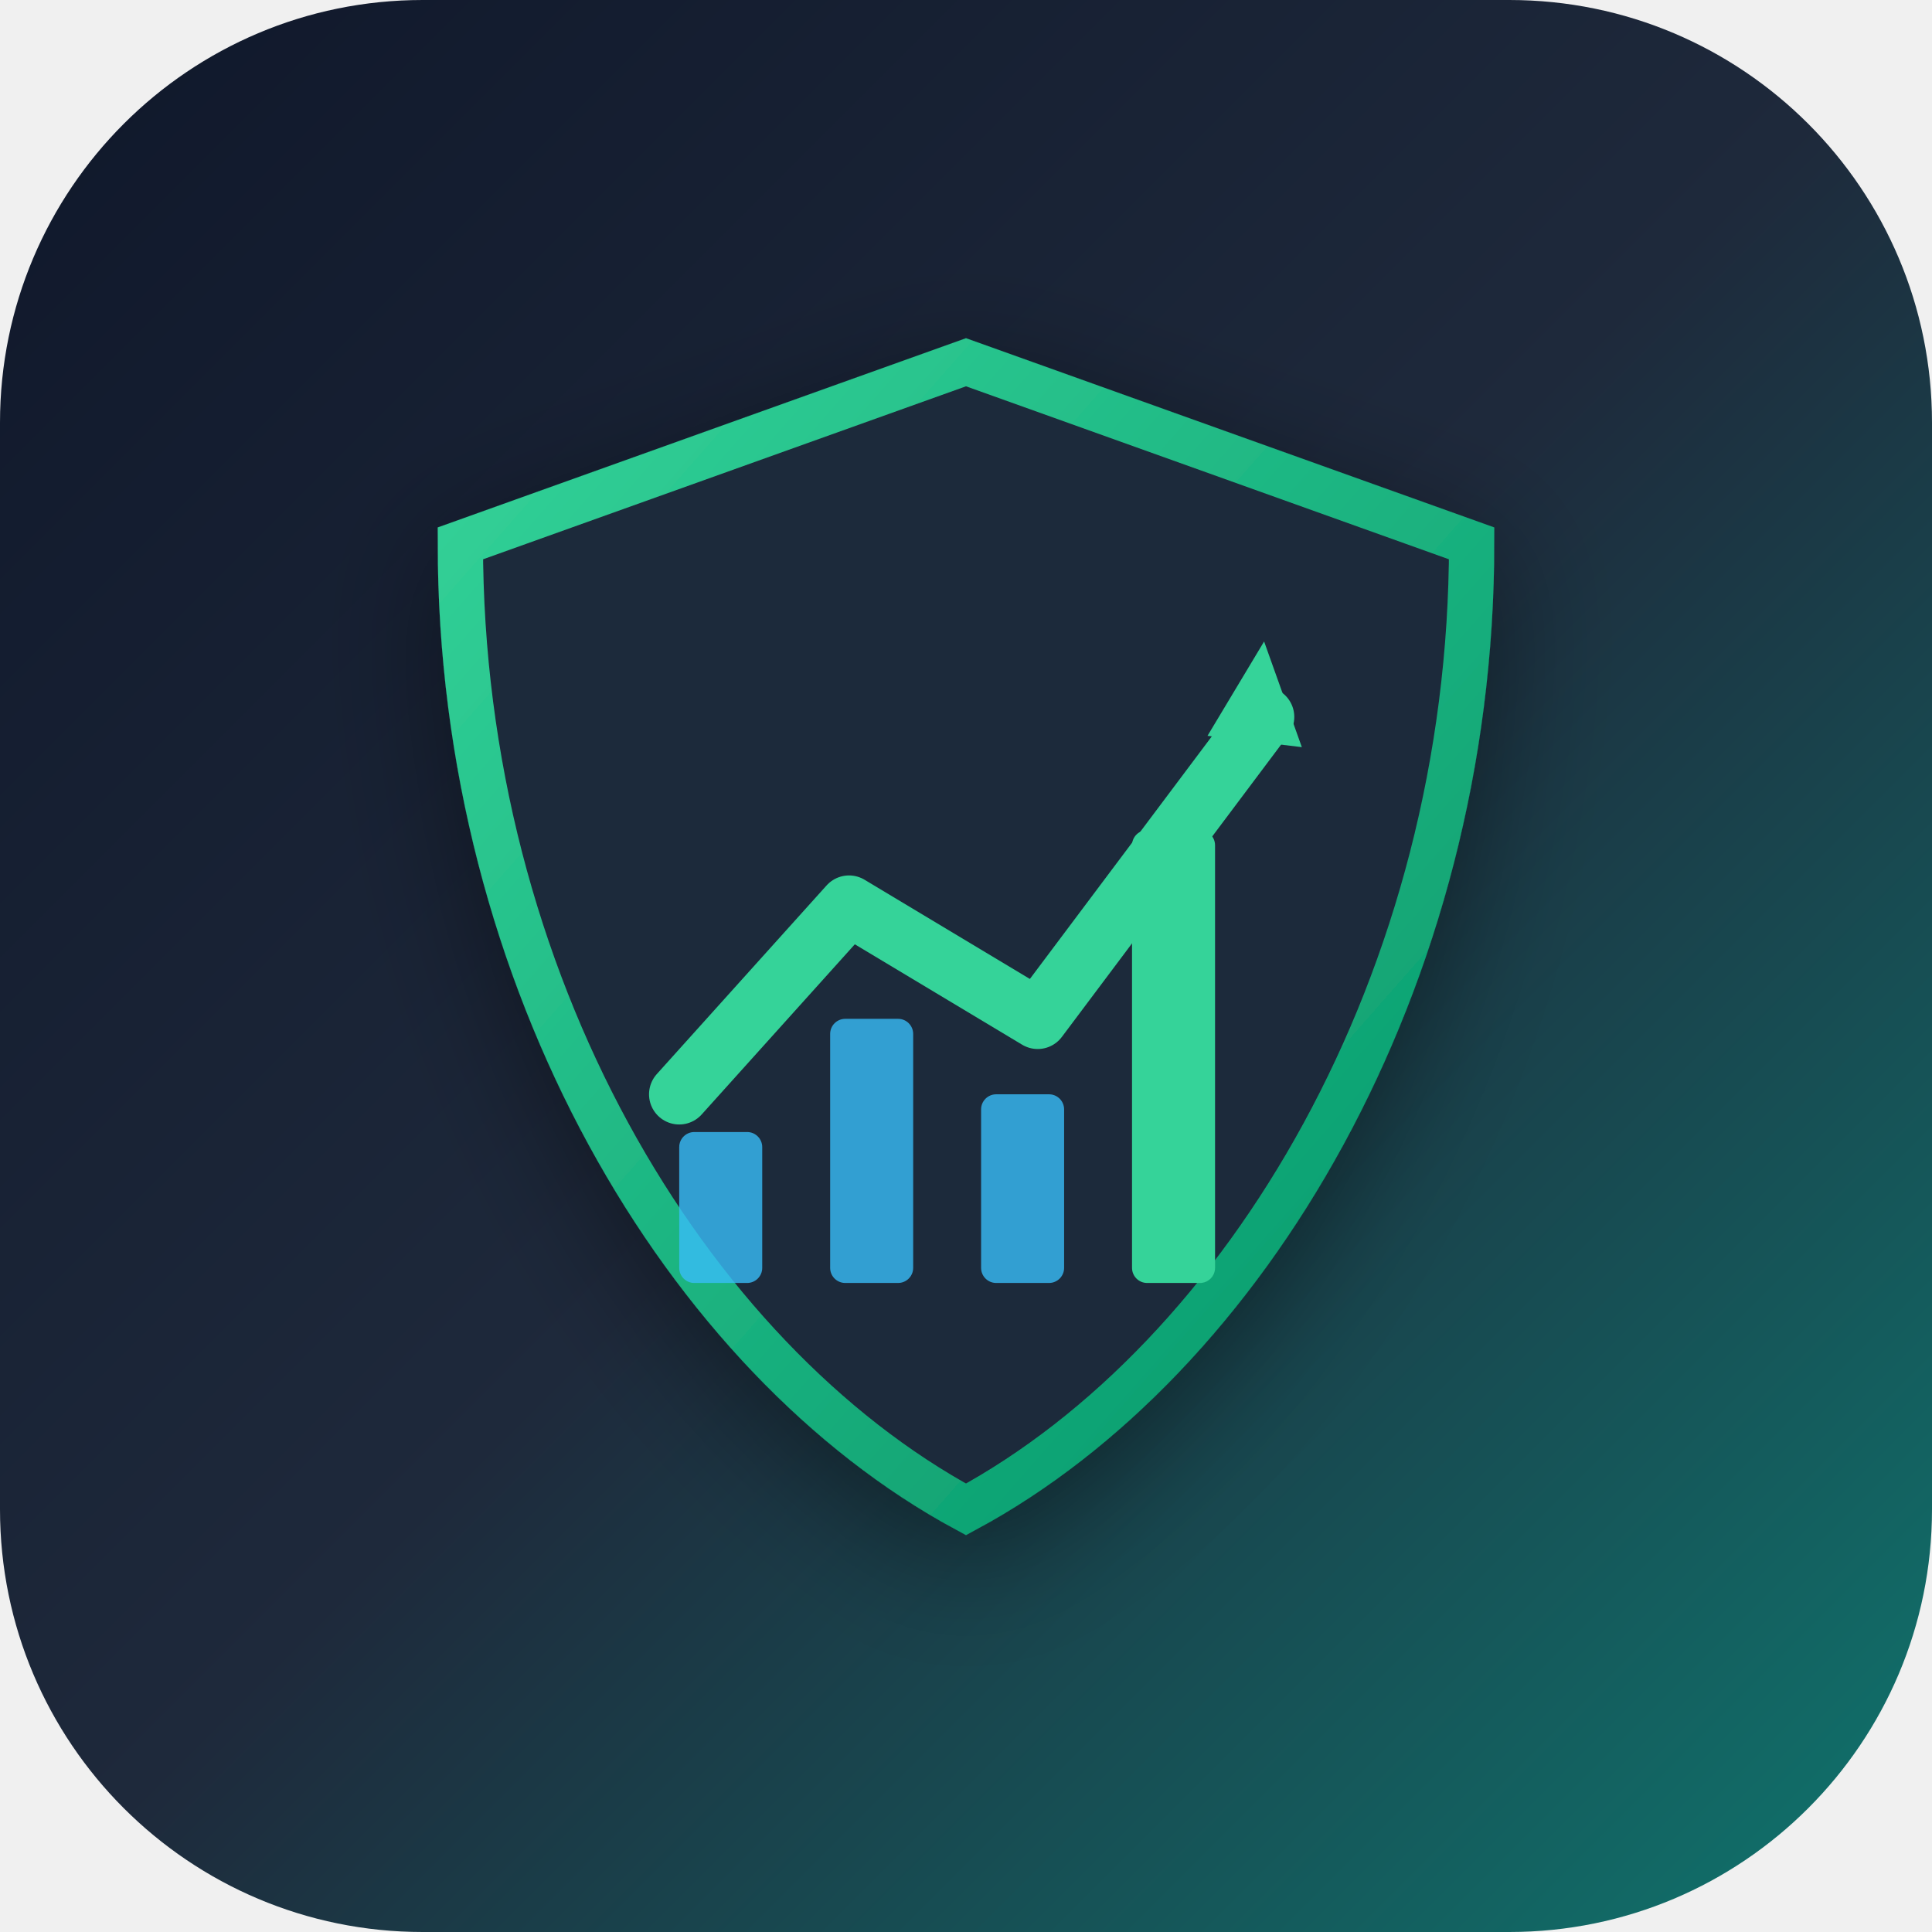
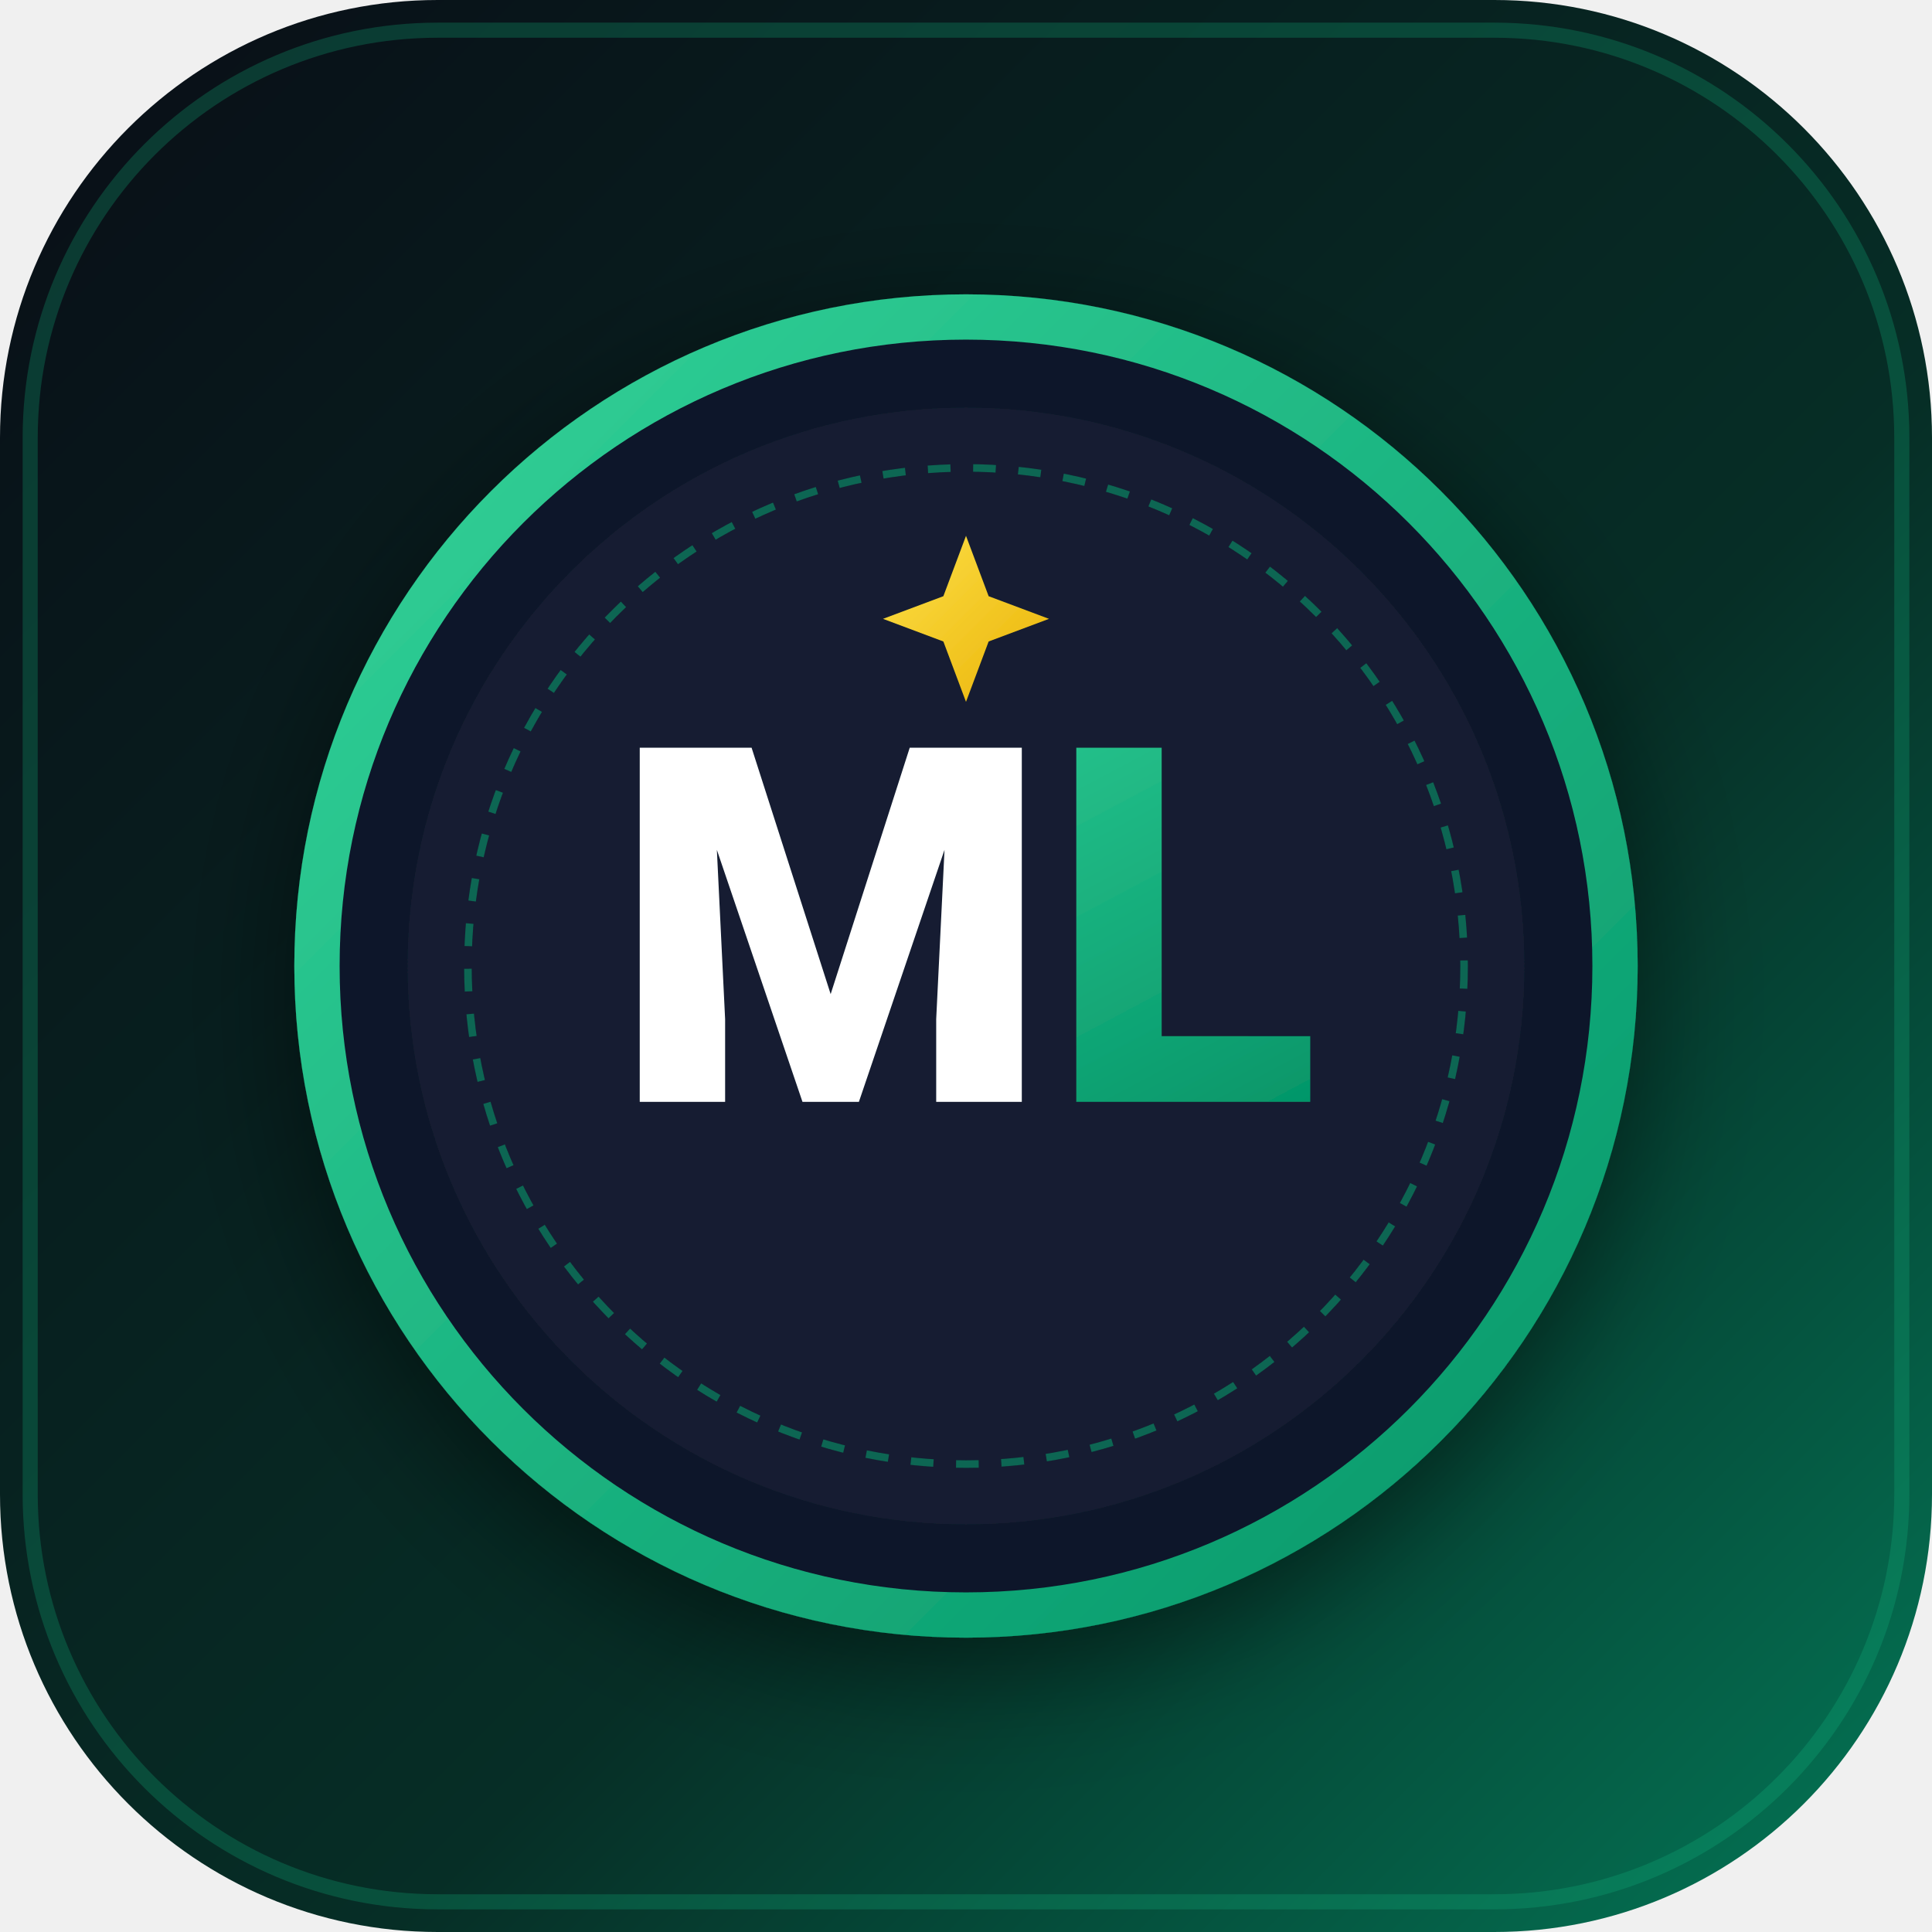
<svg xmlns="http://www.w3.org/2000/svg" viewBox="0 0 512 512" width="512" height="512">
  <defs>
    <linearGradient id="bg" x1="0%" y1="0%" x2="100%" y2="100%">
-       <stop offset="0%" stop-color="#0f172a" />
-       <stop offset="50%" stop-color="#1e293b" />
-       <stop offset="100%" stop-color="#0f766e" />
+       <stop offset="0%" stop-color="#090d16" />
+       <stop offset="60%" stop-color="#062e26" />
+       <stop offset="100%" stop-color="#047857" />
    </linearGradient>
-     <linearGradient id="gold" x1="0%" y1="0%" x2="100%" y2="100%">
+     <linearGradient id="emeraldGrad" x1="0%" y1="0%" x2="100%" y2="100%">
      <stop offset="0%" stop-color="#34d399" />
      <stop offset="100%" stop-color="#059669" />
    </linearGradient>
+     <linearGradient id="goldGrad" x1="0%" y1="0%" x2="100%" y2="100%">
+       <stop offset="0%" stop-color="#fde047" />
+       <stop offset="100%" stop-color="#eab308" />
+     </linearGradient>
    <filter id="shadow" x="-20%" y="-20%" width="140%" height="140%">
-       <feDropShadow dx="0" dy="8" stdDeviation="16" flood-color="#000000" flood-opacity="0.4" />
+       <feDropShadow dx="0" dy="8" stdDeviation="16" flood-color="#000000" flood-opacity="0.5" />
    </filter>
  </defs>
-   <rect width="512" height="512" rx="112" fill="url(#bg)" />
+   <rect width="512" height="512" rx="116" fill="url(#bg)" />
+   <rect x="8" y="8" width="496" height="496" rx="108" fill="none" stroke="#10b981" stroke-opacity="0.25" stroke-width="4" />
  <g filter="url(#shadow)">
-     <path d="M 256 96 L 390 144 C 390 260 330 360 256 400 C 182 360 122 260 122 144 Z" fill="#1e293b" stroke="url(#gold)" stroke-width="12" />
-     <path d="M 180 290 L 225 240 L 275 270 L 335 190" fill="none" stroke="#34d399" stroke-width="16" stroke-linecap="round" stroke-linejoin="round" />
-     <polygon points="335,170 345,198 320,195" fill="#34d399" />
-     <rect x="180" y="300" width="22" height="40" rx="4" fill="#38bdf8" opacity="0.8" />
-     <rect x="220" y="270" width="22" height="70" rx="4" fill="#38bdf8" opacity="0.8" />
-     <rect x="260" y="290" width="22" height="50" rx="4" fill="#38bdf8" opacity="0.8" />
-     <rect x="300" y="220" width="22" height="120" rx="4" fill="#34d399" />
+     <circle cx="256" cy="256" r="172" fill="#0f172a" stroke="url(#emeraldGrad)" stroke-width="12" />
+     <circle cx="256" cy="256" r="148" fill="#131e30" />
+     <circle cx="256" cy="256" r="132" fill="none" stroke="#059669" stroke-width="2" stroke-dasharray="6,6" opacity="0.6" />
+     <text x="256" y="292" font-family="system-ui, -apple-system, 'Segoe UI', Roboto, sans-serif" font-weight="900" font-size="132" text-anchor="middle" fill="#ffffff" letter-spacing="-4">
+       M<tspan fill="url(#emeraldGrad)">L</tspan>
+     </text>
+     <path d="M 256 142 L 262 158 L 278 164 L 262 170 L 256 186 L 250 170 L 234 164 L 250 158 Z" fill="url(#goldGrad)" />
  </g>
</svg>
